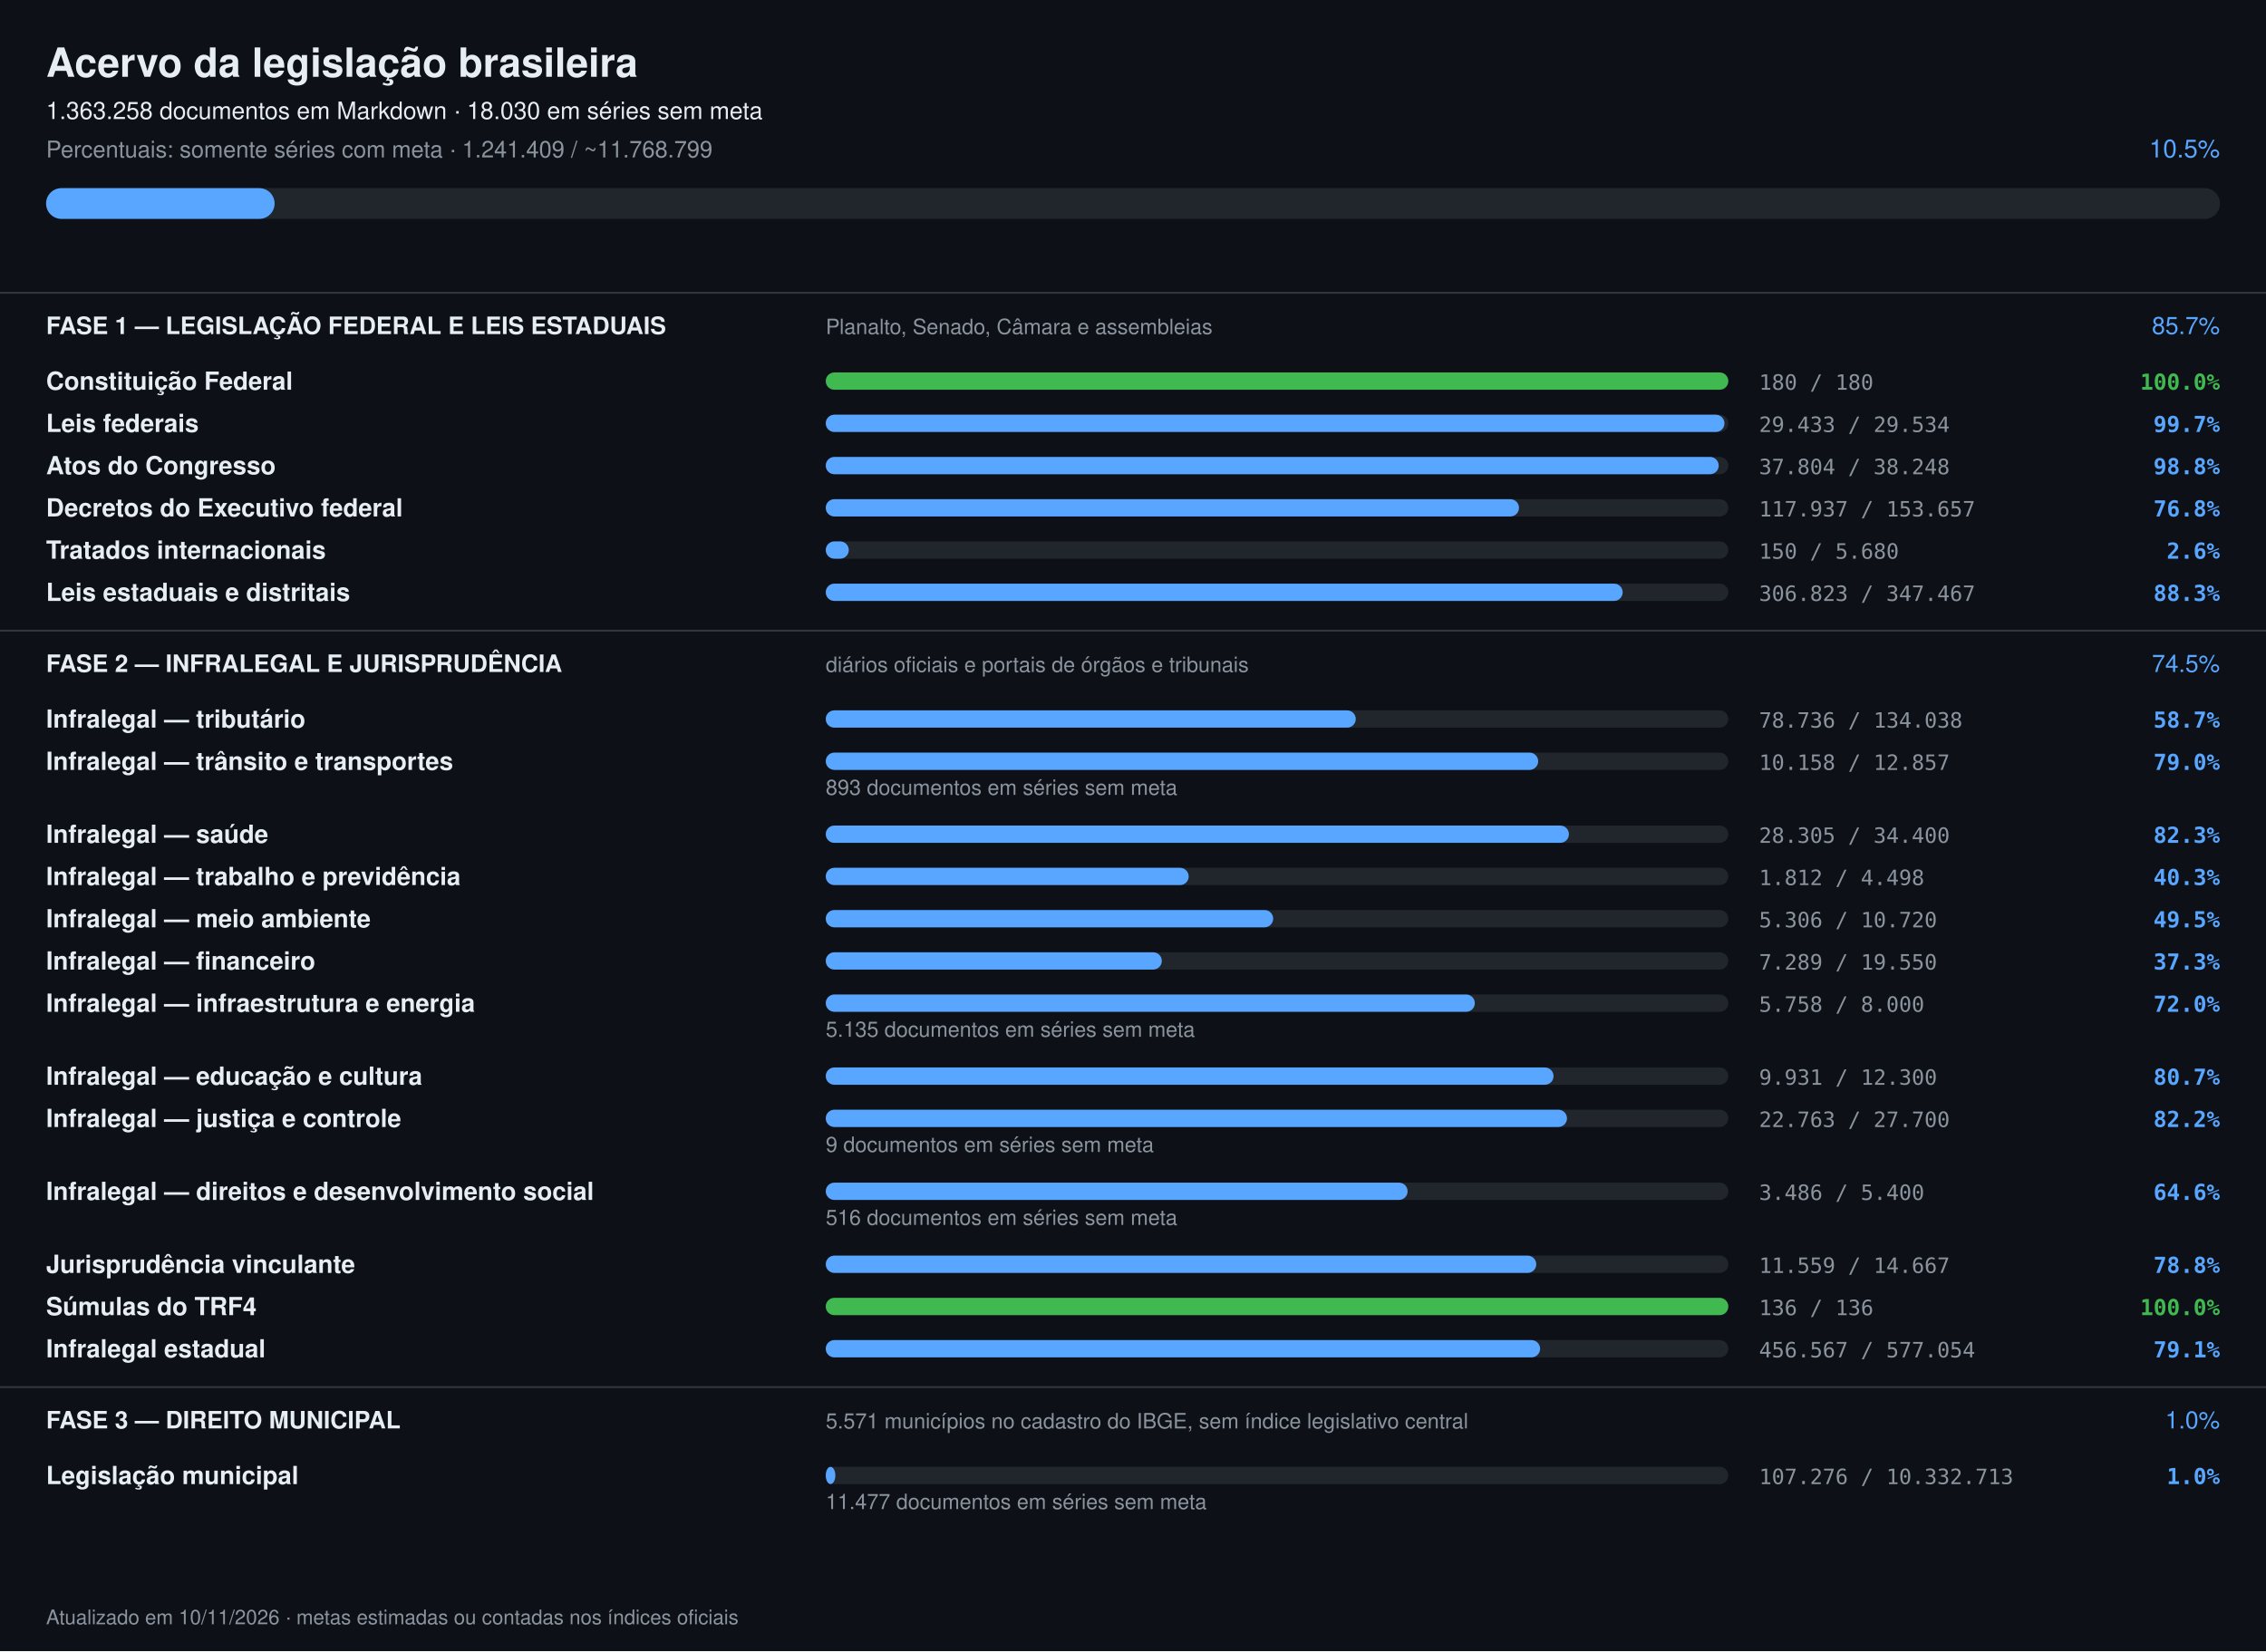
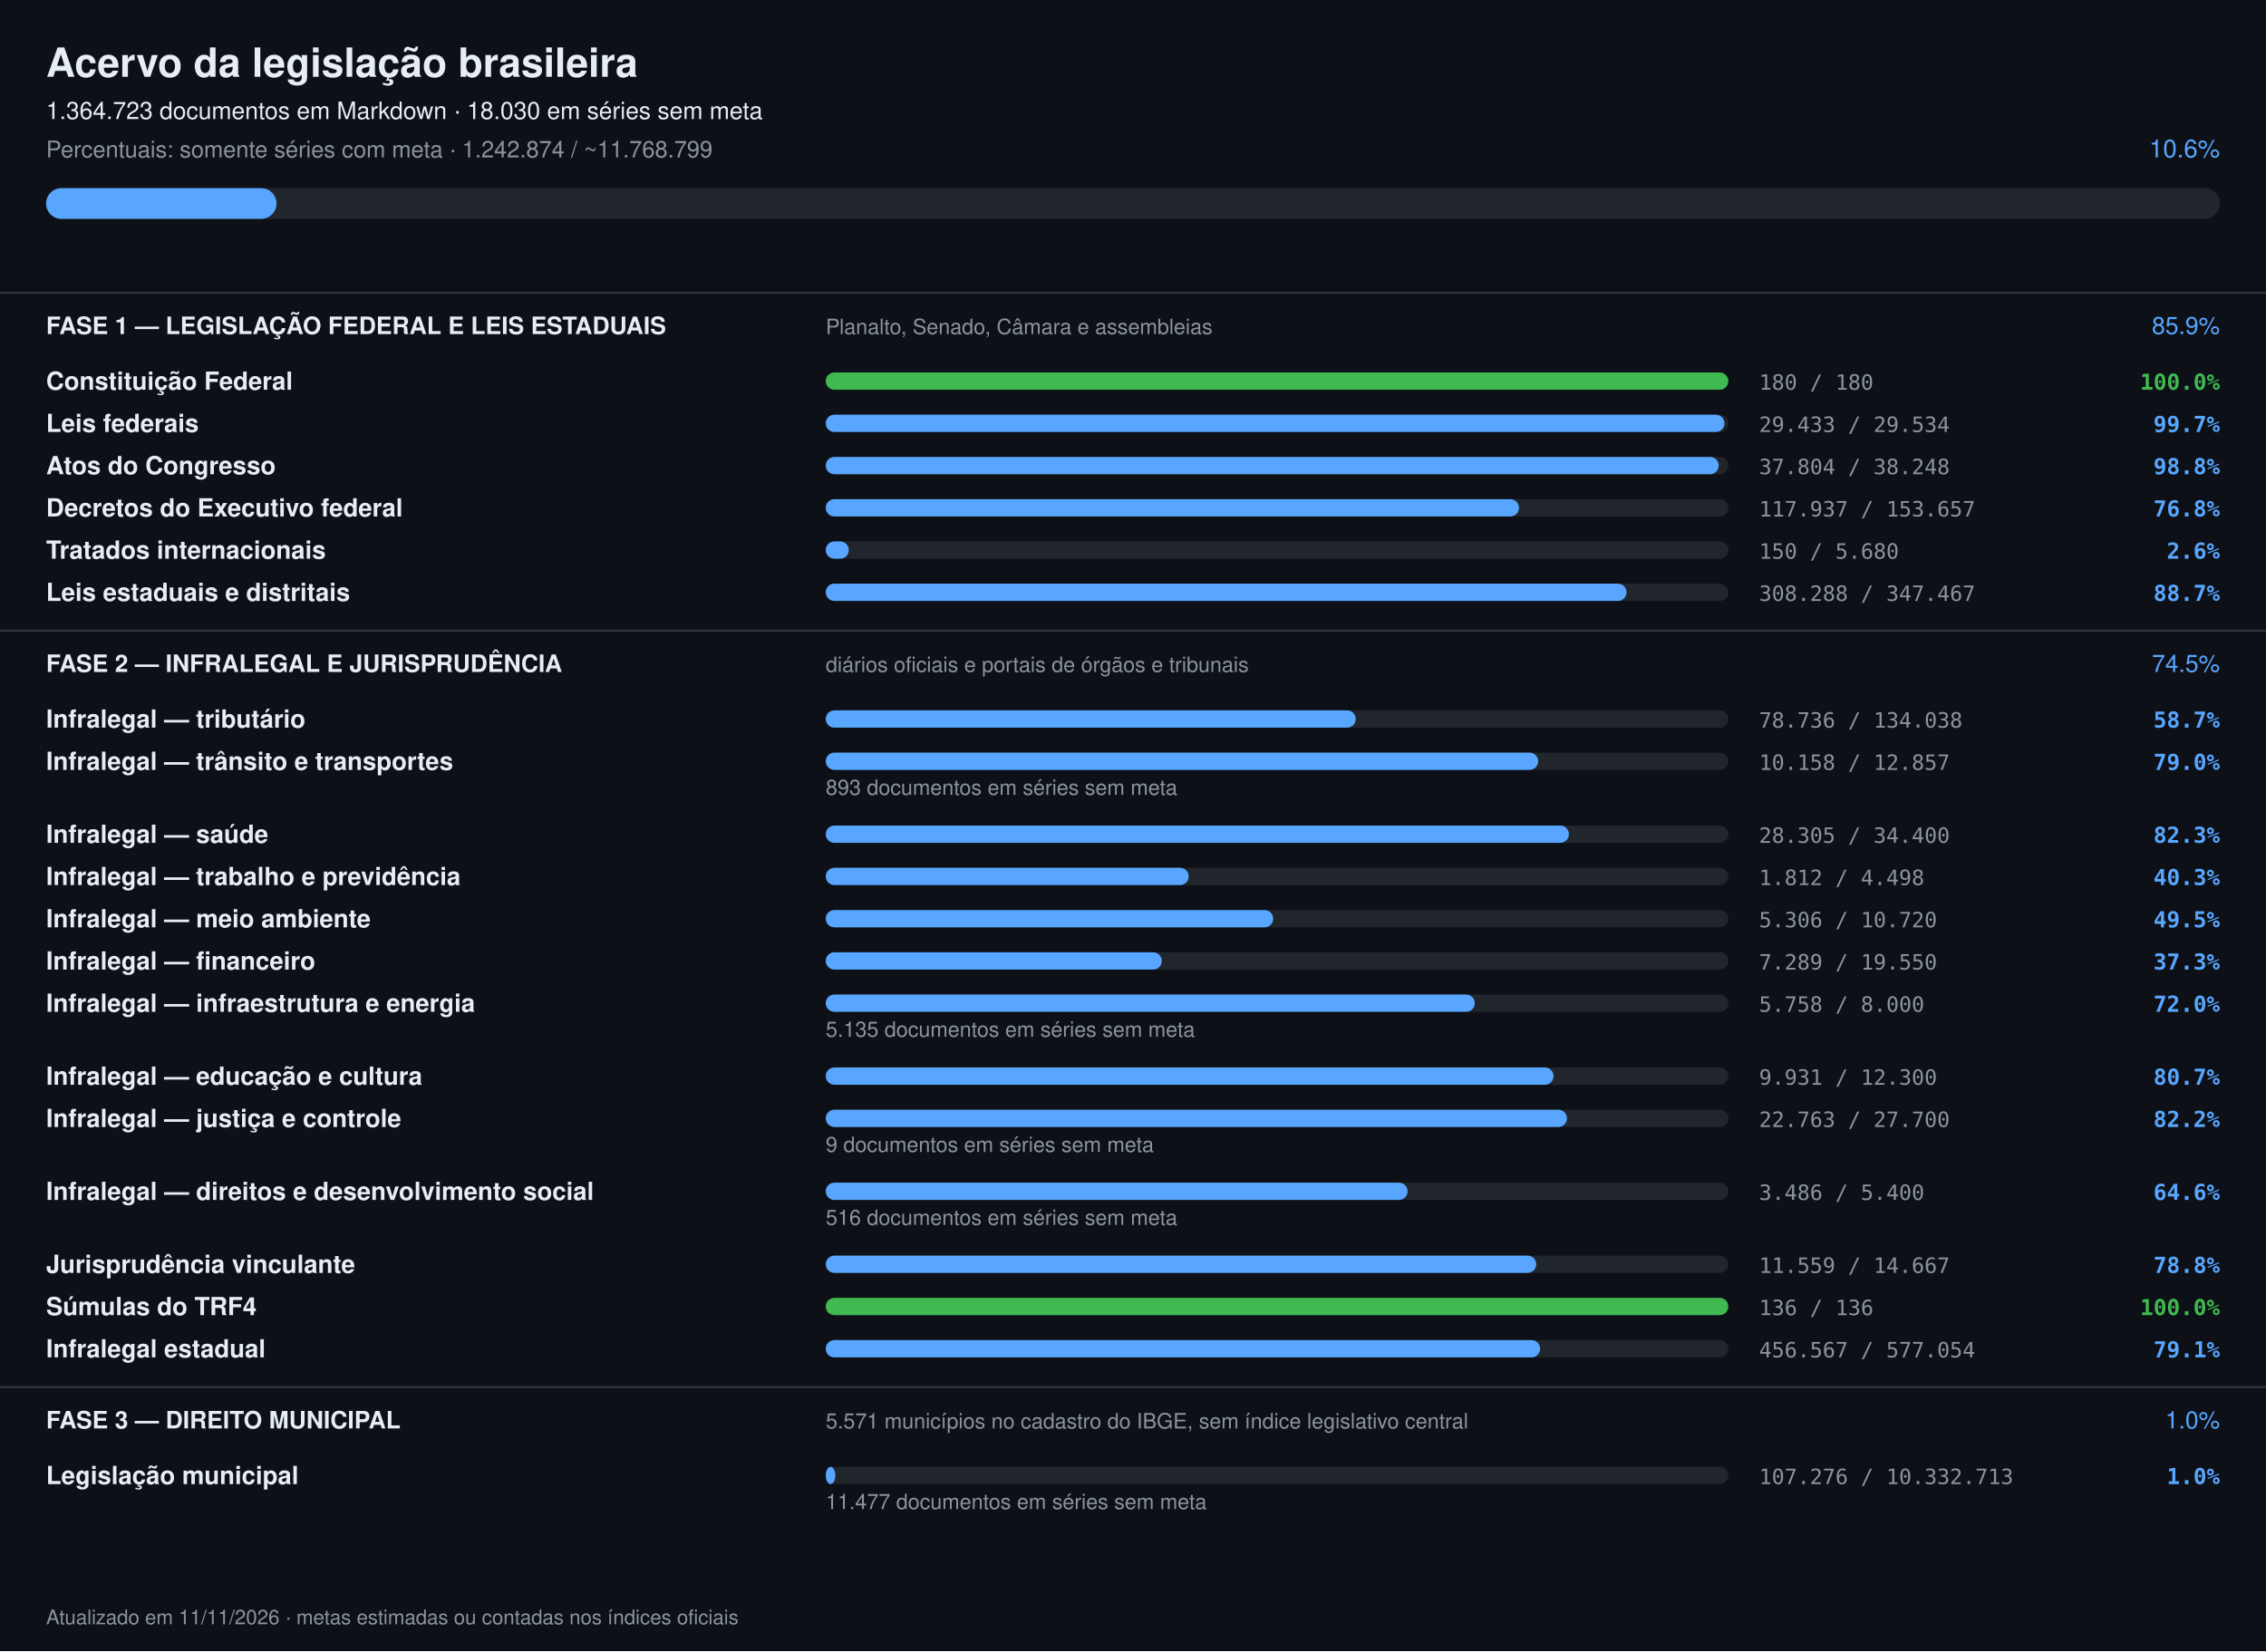
<svg xmlns="http://www.w3.org/2000/svg" width="1180" height="860" viewBox="0 0 1180 860" font-family="-apple-system,Segoe UI,Helvetica,Arial,sans-serif">
  <rect width="1180" height="860" fill="#0d1117" />
  <text x="24" y="40" font-size="21" font-weight="700" fill="#e6edf3">Acervo da legislação brasileira</text>
-   <text x="24" y="62" font-size="12.5" fill="#e6edf3">1.363.258 documentos em Markdown · 18.030 em séries sem meta</text>
-   <text x="24" y="82" font-size="12" fill="#8b949e">Percentuais: somente séries com meta · 1.241.409 / ~11.768.799</text>
-   <text x="1156" y="82" font-size="13" text-anchor="end" fill="#58a6ff">10.5%</text>
+   <text x="24" y="62" font-size="12.5" fill="#e6edf3">1.364.723 documentos em Markdown · 18.030 em séries sem meta</text>
+   <text x="24" y="82" font-size="12" fill="#8b949e">Percentuais: somente séries com meta · 1.242.874 / ~11.768.799</text>
+   <text x="1156" y="82" font-size="13" text-anchor="end" fill="#58a6ff">10.6%</text>
  <rect x="24" y="98" width="1132" height="16" rx="8" fill="#21262d" />
-   <rect x="24" y="98" width="119" height="16" rx="8" fill="#58a6ff" />
+   <rect x="24" y="98" width="120" height="16" rx="8" fill="#58a6ff" />
  <rect x="0" y="152" width="1180" height="1" fill="#30363d" />
  <text x="24" y="174" font-size="12.5" font-weight="700" fill="#e6edf3">FASE 1 — LEGISLAÇÃO FEDERAL E LEIS ESTADUAIS</text>
  <text x="430" y="174" font-size="11" fill="#8b949e">Planalto, Senado, Câmara e assembleias</text>
-   <text x="1156" y="174" font-size="12.5" text-anchor="end" fill="#58a6ff">85.7%</text>
+   <text x="1156" y="174" font-size="12.5" text-anchor="end" fill="#58a6ff">85.9%</text>
  <text x="24" y="203" font-size="13" font-weight="600" fill="#e6edf3">Constituição Federal</text>
  <rect x="430" y="194" width="470" height="9" rx="4.5" fill="#21262d" />
  <rect x="430" y="194" width="470" height="9" rx="4.5" fill="#3fb950" />
  <text x="916" y="203" font-size="11" fill="#8b949e" font-family="ui-monospace,monospace">180 / 180</text>
  <text x="1156" y="203" font-size="11.5" text-anchor="end" font-weight="600" fill="#3fb950" font-family="ui-monospace,monospace">100.0%</text>
  <text x="24" y="225" font-size="13" font-weight="600" fill="#e6edf3">Leis federais</text>
  <rect x="430" y="216" width="470" height="9" rx="4.5" fill="#21262d" />
  <rect x="430" y="216" width="468" height="9" rx="4.5" fill="#58a6ff" />
  <text x="916" y="225" font-size="11" fill="#8b949e" font-family="ui-monospace,monospace">29.433 / 29.534</text>
  <text x="1156" y="225" font-size="11.5" text-anchor="end" font-weight="600" fill="#58a6ff" font-family="ui-monospace,monospace">99.7%</text>
  <text x="24" y="247" font-size="13" font-weight="600" fill="#e6edf3">Atos do Congresso</text>
  <rect x="430" y="238" width="470" height="9" rx="4.5" fill="#21262d" />
  <rect x="430" y="238" width="465" height="9" rx="4.5" fill="#58a6ff" />
  <text x="916" y="247" font-size="11" fill="#8b949e" font-family="ui-monospace,monospace">37.804 / 38.248</text>
  <text x="1156" y="247" font-size="11.5" text-anchor="end" font-weight="600" fill="#58a6ff" font-family="ui-monospace,monospace">98.8%</text>
  <text x="24" y="269" font-size="13" font-weight="600" fill="#e6edf3">Decretos do Executivo federal</text>
  <rect x="430" y="260" width="470" height="9" rx="4.5" fill="#21262d" />
  <rect x="430" y="260" width="361" height="9" rx="4.5" fill="#58a6ff" />
  <text x="916" y="269" font-size="11" fill="#8b949e" font-family="ui-monospace,monospace">117.937 / 153.657</text>
  <text x="1156" y="269" font-size="11.5" text-anchor="end" font-weight="600" fill="#58a6ff" font-family="ui-monospace,monospace">76.8%</text>
  <text x="24" y="291" font-size="13" font-weight="600" fill="#e6edf3">Tratados internacionais</text>
  <rect x="430" y="282" width="470" height="9" rx="4.5" fill="#21262d" />
  <rect x="430" y="282" width="12" height="9" rx="4.5" fill="#58a6ff" />
  <text x="916" y="291" font-size="11" fill="#8b949e" font-family="ui-monospace,monospace">150 / 5.680</text>
  <text x="1156" y="291" font-size="11.5" text-anchor="end" font-weight="600" fill="#58a6ff" font-family="ui-monospace,monospace">2.6%</text>
  <text x="24" y="313" font-size="13" font-weight="600" fill="#e6edf3">Leis estaduais e distritais</text>
  <rect x="430" y="304" width="470" height="9" rx="4.5" fill="#21262d" />
-   <rect x="430" y="304" width="415" height="9" rx="4.5" fill="#58a6ff" />
-   <text x="916" y="313" font-size="11" fill="#8b949e" font-family="ui-monospace,monospace">306.823 / 347.467</text>
-   <text x="1156" y="313" font-size="11.5" text-anchor="end" font-weight="600" fill="#58a6ff" font-family="ui-monospace,monospace">88.3%</text>
+   <rect x="430" y="304" width="417" height="9" rx="4.5" fill="#58a6ff" />
+   <text x="916" y="313" font-size="11" fill="#8b949e" font-family="ui-monospace,monospace">308.288 / 347.467</text>
+   <text x="1156" y="313" font-size="11.5" text-anchor="end" font-weight="600" fill="#58a6ff" font-family="ui-monospace,monospace">88.7%</text>
  <rect x="0" y="328" width="1180" height="1" fill="#30363d" />
  <text x="24" y="350" font-size="12.5" font-weight="700" fill="#e6edf3">FASE 2 — INFRALEGAL E JURISPRUDÊNCIA</text>
  <text x="430" y="350" font-size="11" fill="#8b949e">diários oficiais e portais de órgãos e tribunais</text>
  <text x="1156" y="350" font-size="12.5" text-anchor="end" fill="#58a6ff">74.5%</text>
  <text x="24" y="379" font-size="13" font-weight="600" fill="#e6edf3">Infralegal — tributário</text>
  <rect x="430" y="370" width="470" height="9" rx="4.5" fill="#21262d" />
  <rect x="430" y="370" width="276" height="9" rx="4.5" fill="#58a6ff" />
  <text x="916" y="379" font-size="11" fill="#8b949e" font-family="ui-monospace,monospace">78.736 / 134.038</text>
  <text x="1156" y="379" font-size="11.5" text-anchor="end" font-weight="600" fill="#58a6ff" font-family="ui-monospace,monospace">58.7%</text>
  <text x="24" y="401" font-size="13" font-weight="600" fill="#e6edf3">Infralegal — trânsito e transportes</text>
  <rect x="430" y="392" width="470" height="9" rx="4.5" fill="#21262d" />
  <rect x="430" y="392" width="371" height="9" rx="4.5" fill="#58a6ff" />
  <text x="916" y="401" font-size="11" fill="#8b949e" font-family="ui-monospace,monospace">10.158 / 12.857</text>
  <text x="1156" y="401" font-size="11.5" text-anchor="end" font-weight="600" fill="#58a6ff" font-family="ui-monospace,monospace">79.0%</text>
  <text x="430" y="414" font-size="11" fill="#8b949e">893 documentos em séries sem meta</text>
  <text x="24" y="439" font-size="13" font-weight="600" fill="#e6edf3">Infralegal — saúde</text>
  <rect x="430" y="430" width="470" height="9" rx="4.5" fill="#21262d" />
  <rect x="430" y="430" width="387" height="9" rx="4.5" fill="#58a6ff" />
  <text x="916" y="439" font-size="11" fill="#8b949e" font-family="ui-monospace,monospace">28.305 / 34.400</text>
  <text x="1156" y="439" font-size="11.5" text-anchor="end" font-weight="600" fill="#58a6ff" font-family="ui-monospace,monospace">82.3%</text>
  <text x="24" y="461" font-size="13" font-weight="600" fill="#e6edf3">Infralegal — trabalho e previdência</text>
  <rect x="430" y="452" width="470" height="9" rx="4.5" fill="#21262d" />
  <rect x="430" y="452" width="189" height="9" rx="4.5" fill="#58a6ff" />
  <text x="916" y="461" font-size="11" fill="#8b949e" font-family="ui-monospace,monospace">1.812 / 4.498</text>
  <text x="1156" y="461" font-size="11.5" text-anchor="end" font-weight="600" fill="#58a6ff" font-family="ui-monospace,monospace">40.3%</text>
  <text x="24" y="483" font-size="13" font-weight="600" fill="#e6edf3">Infralegal — meio ambiente</text>
  <rect x="430" y="474" width="470" height="9" rx="4.5" fill="#21262d" />
  <rect x="430" y="474" width="233" height="9" rx="4.5" fill="#58a6ff" />
  <text x="916" y="483" font-size="11" fill="#8b949e" font-family="ui-monospace,monospace">5.306 / 10.720</text>
  <text x="1156" y="483" font-size="11.5" text-anchor="end" font-weight="600" fill="#58a6ff" font-family="ui-monospace,monospace">49.5%</text>
  <text x="24" y="505" font-size="13" font-weight="600" fill="#e6edf3">Infralegal — financeiro</text>
  <rect x="430" y="496" width="470" height="9" rx="4.5" fill="#21262d" />
  <rect x="430" y="496" width="175" height="9" rx="4.5" fill="#58a6ff" />
  <text x="916" y="505" font-size="11" fill="#8b949e" font-family="ui-monospace,monospace">7.289 / 19.550</text>
  <text x="1156" y="505" font-size="11.5" text-anchor="end" font-weight="600" fill="#58a6ff" font-family="ui-monospace,monospace">37.3%</text>
  <text x="24" y="527" font-size="13" font-weight="600" fill="#e6edf3">Infralegal — infraestrutura e energia</text>
  <rect x="430" y="518" width="470" height="9" rx="4.5" fill="#21262d" />
  <rect x="430" y="518" width="338" height="9" rx="4.5" fill="#58a6ff" />
  <text x="916" y="527" font-size="11" fill="#8b949e" font-family="ui-monospace,monospace">5.758 / 8.000</text>
  <text x="1156" y="527" font-size="11.5" text-anchor="end" font-weight="600" fill="#58a6ff" font-family="ui-monospace,monospace">72.0%</text>
  <text x="430" y="540" font-size="11" fill="#8b949e">5.135 documentos em séries sem meta</text>
  <text x="24" y="565" font-size="13" font-weight="600" fill="#e6edf3">Infralegal — educação e cultura</text>
  <rect x="430" y="556" width="470" height="9" rx="4.5" fill="#21262d" />
  <rect x="430" y="556" width="379" height="9" rx="4.5" fill="#58a6ff" />
  <text x="916" y="565" font-size="11" fill="#8b949e" font-family="ui-monospace,monospace">9.931 / 12.300</text>
  <text x="1156" y="565" font-size="11.5" text-anchor="end" font-weight="600" fill="#58a6ff" font-family="ui-monospace,monospace">80.7%</text>
  <text x="24" y="587" font-size="13" font-weight="600" fill="#e6edf3">Infralegal — justiça e controle</text>
  <rect x="430" y="578" width="470" height="9" rx="4.5" fill="#21262d" />
  <rect x="430" y="578" width="386" height="9" rx="4.5" fill="#58a6ff" />
  <text x="916" y="587" font-size="11" fill="#8b949e" font-family="ui-monospace,monospace">22.763 / 27.700</text>
  <text x="1156" y="587" font-size="11.5" text-anchor="end" font-weight="600" fill="#58a6ff" font-family="ui-monospace,monospace">82.2%</text>
  <text x="430" y="600" font-size="11" fill="#8b949e">9 documentos em séries sem meta</text>
  <text x="24" y="625" font-size="13" font-weight="600" fill="#e6edf3">Infralegal — direitos e desenvolvimento social</text>
  <rect x="430" y="616" width="470" height="9" rx="4.5" fill="#21262d" />
  <rect x="430" y="616" width="303" height="9" rx="4.5" fill="#58a6ff" />
  <text x="916" y="625" font-size="11" fill="#8b949e" font-family="ui-monospace,monospace">3.486 / 5.400</text>
  <text x="1156" y="625" font-size="11.5" text-anchor="end" font-weight="600" fill="#58a6ff" font-family="ui-monospace,monospace">64.6%</text>
  <text x="430" y="638" font-size="11" fill="#8b949e">516 documentos em séries sem meta</text>
  <text x="24" y="663" font-size="13" font-weight="600" fill="#e6edf3">Jurisprudência vinculante</text>
  <rect x="430" y="654" width="470" height="9" rx="4.5" fill="#21262d" />
  <rect x="430" y="654" width="370" height="9" rx="4.5" fill="#58a6ff" />
  <text x="916" y="663" font-size="11" fill="#8b949e" font-family="ui-monospace,monospace">11.559 / 14.667</text>
  <text x="1156" y="663" font-size="11.5" text-anchor="end" font-weight="600" fill="#58a6ff" font-family="ui-monospace,monospace">78.8%</text>
  <text x="24" y="685" font-size="13" font-weight="600" fill="#e6edf3">Súmulas do TRF4</text>
  <rect x="430" y="676" width="470" height="9" rx="4.5" fill="#21262d" />
  <rect x="430" y="676" width="470" height="9" rx="4.5" fill="#3fb950" />
  <text x="916" y="685" font-size="11" fill="#8b949e" font-family="ui-monospace,monospace">136 / 136</text>
  <text x="1156" y="685" font-size="11.5" text-anchor="end" font-weight="600" fill="#3fb950" font-family="ui-monospace,monospace">100.0%</text>
  <text x="24" y="707" font-size="13" font-weight="600" fill="#e6edf3">Infralegal estadual</text>
  <rect x="430" y="698" width="470" height="9" rx="4.5" fill="#21262d" />
  <rect x="430" y="698" width="372" height="9" rx="4.5" fill="#58a6ff" />
  <text x="916" y="707" font-size="11" fill="#8b949e" font-family="ui-monospace,monospace">456.567 / 577.054</text>
  <text x="1156" y="707" font-size="11.5" text-anchor="end" font-weight="600" fill="#58a6ff" font-family="ui-monospace,monospace">79.1%</text>
  <rect x="0" y="722" width="1180" height="1" fill="#30363d" />
  <text x="24" y="744" font-size="12.5" font-weight="700" fill="#e6edf3">FASE 3 — DIREITO MUNICIPAL</text>
  <text x="430" y="744" font-size="11" fill="#8b949e">5.571 municípios no cadastro do IBGE, sem índice legislativo central</text>
  <text x="1156" y="744" font-size="12.5" text-anchor="end" fill="#58a6ff">1.0%</text>
  <text x="24" y="773" font-size="13" font-weight="600" fill="#e6edf3">Legislação municipal</text>
  <rect x="430" y="764" width="470" height="9" rx="4.5" fill="#21262d" />
  <rect x="430" y="764" width="5" height="9" rx="4.5" fill="#58a6ff" />
  <text x="916" y="773" font-size="11" fill="#8b949e" font-family="ui-monospace,monospace">107.276 / 10.332.713</text>
  <text x="1156" y="773" font-size="11.5" text-anchor="end" font-weight="600" fill="#58a6ff" font-family="ui-monospace,monospace">1.0%</text>
  <text x="430" y="786" font-size="11" fill="#8b949e">11.477 documentos em séries sem meta</text>
-   <text x="24" y="846" font-size="10.5" fill="#8b949e">Atualizado em 10/11/2026 · metas estimadas ou contadas nos índices oficiais</text>
+   <text x="24" y="846" font-size="10.5" fill="#8b949e">Atualizado em 11/11/2026 · metas estimadas ou contadas nos índices oficiais</text>
</svg>
